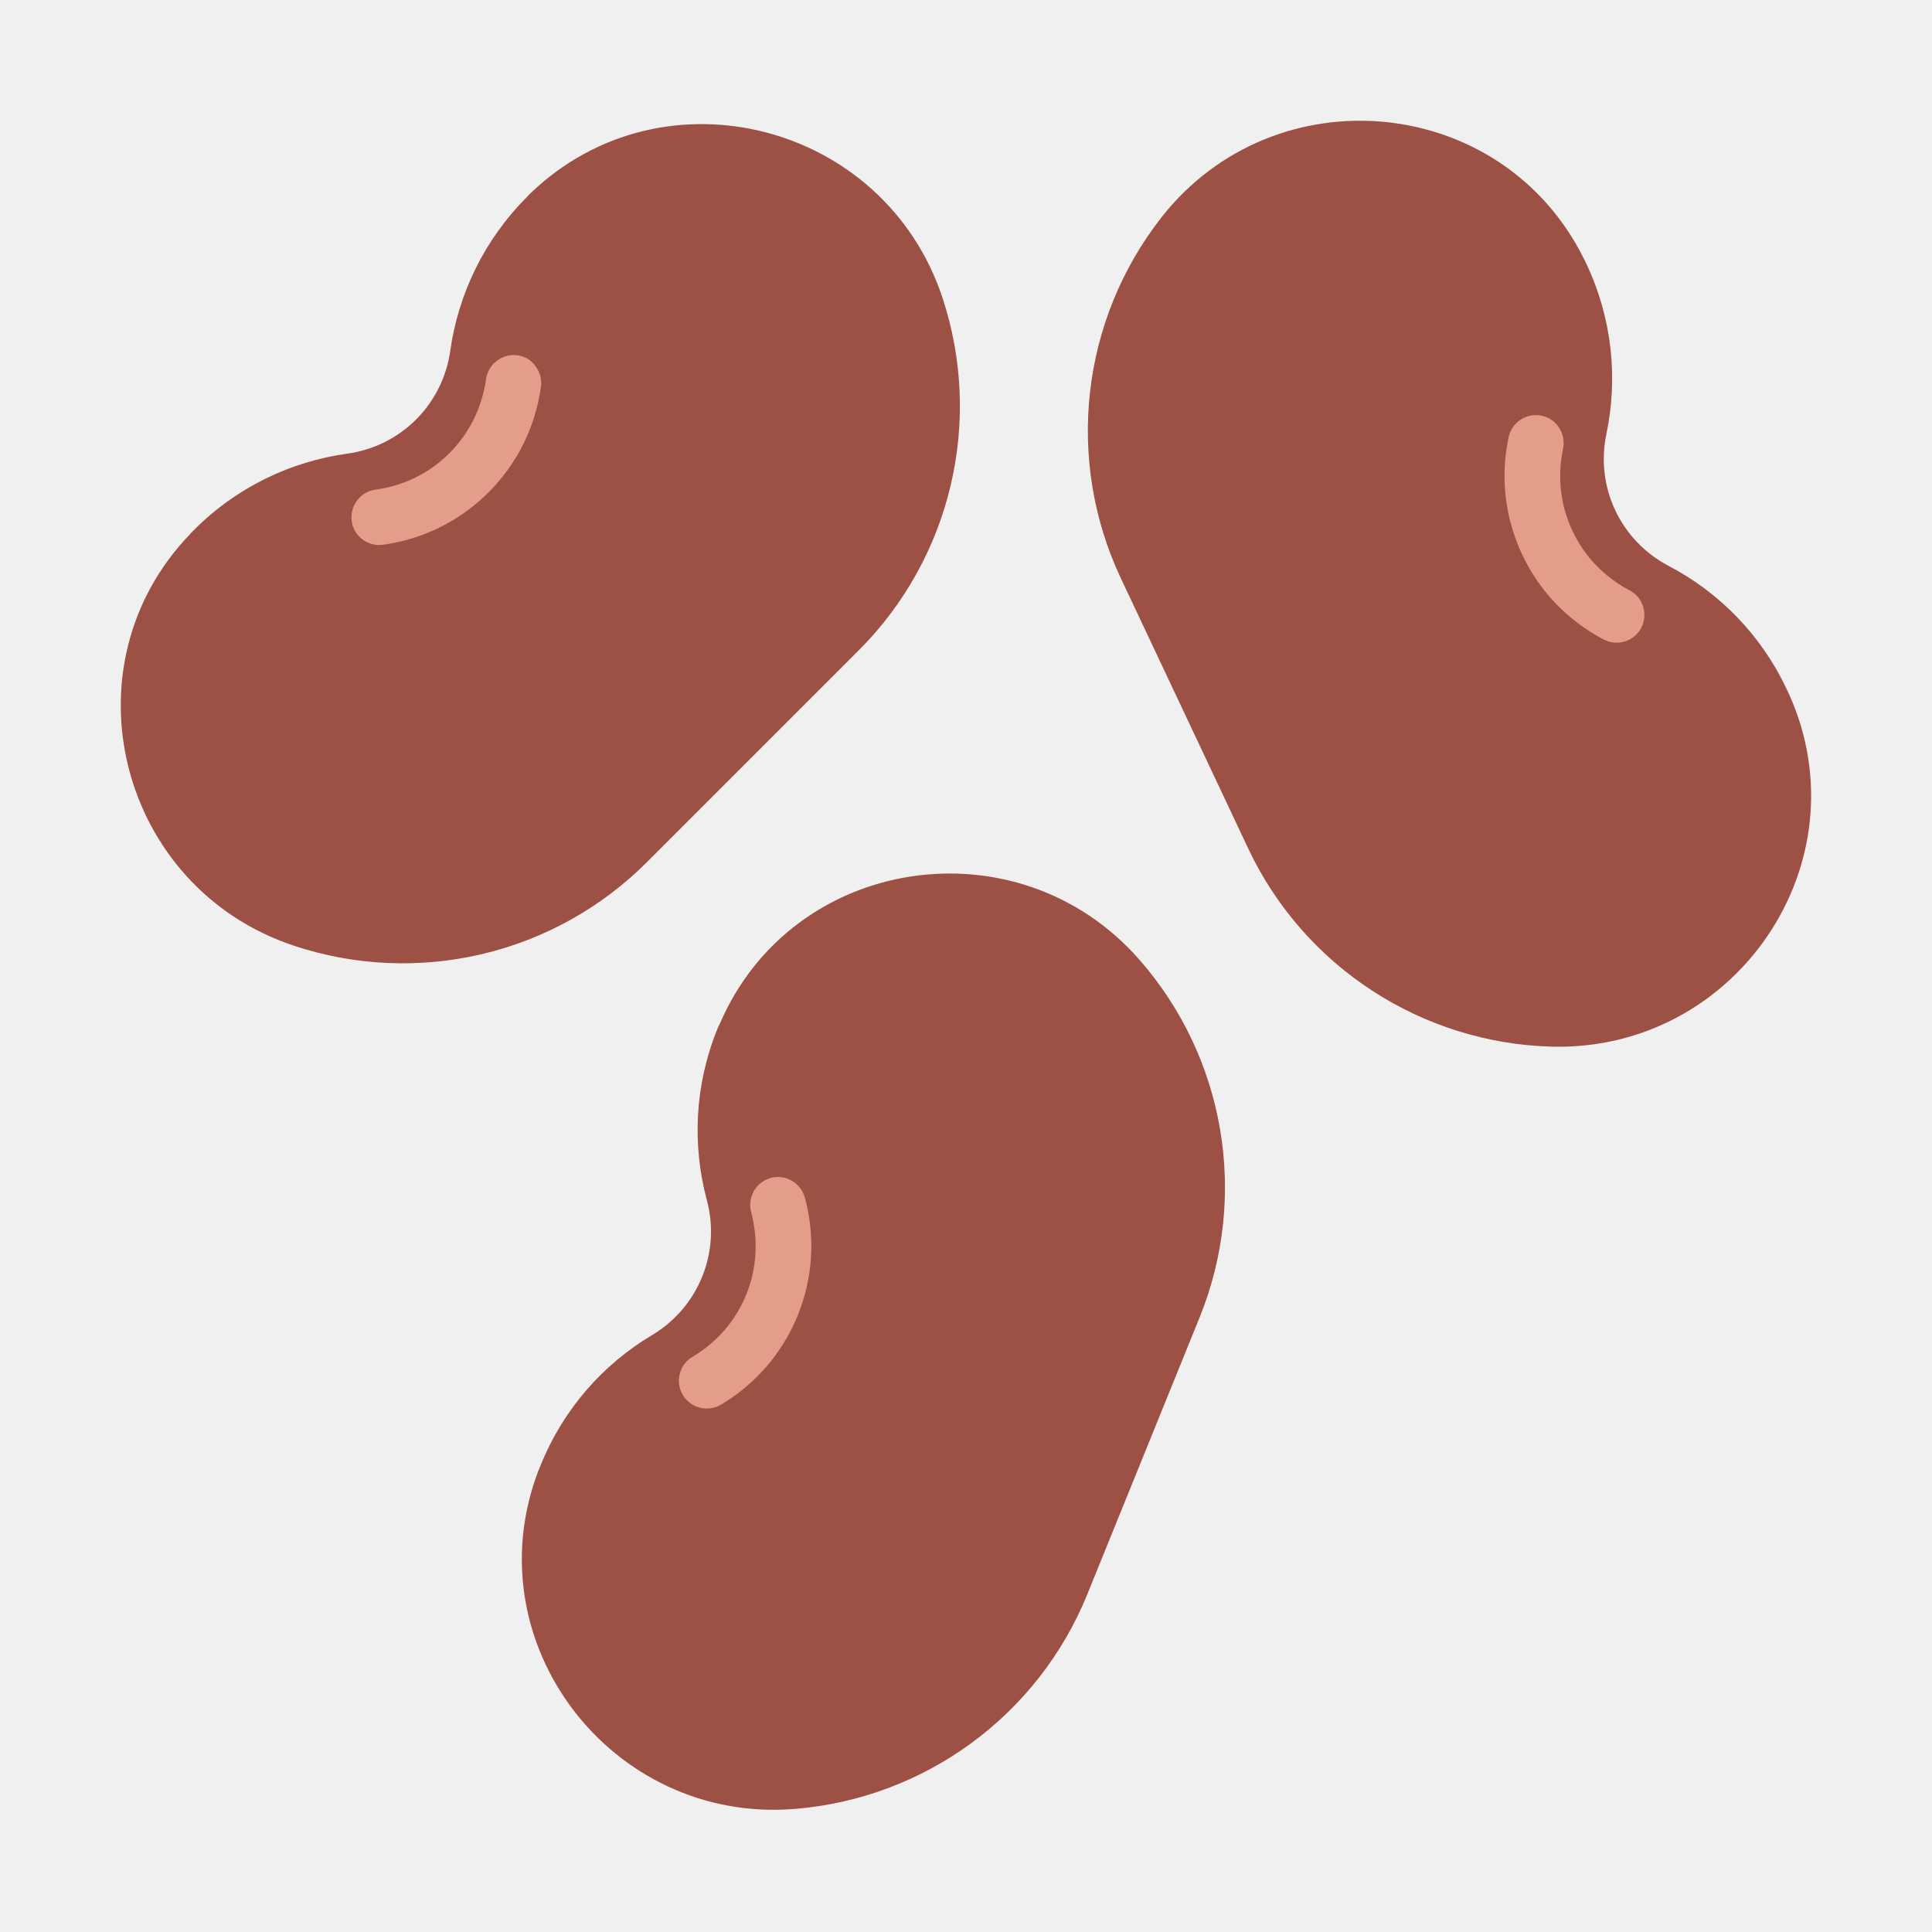
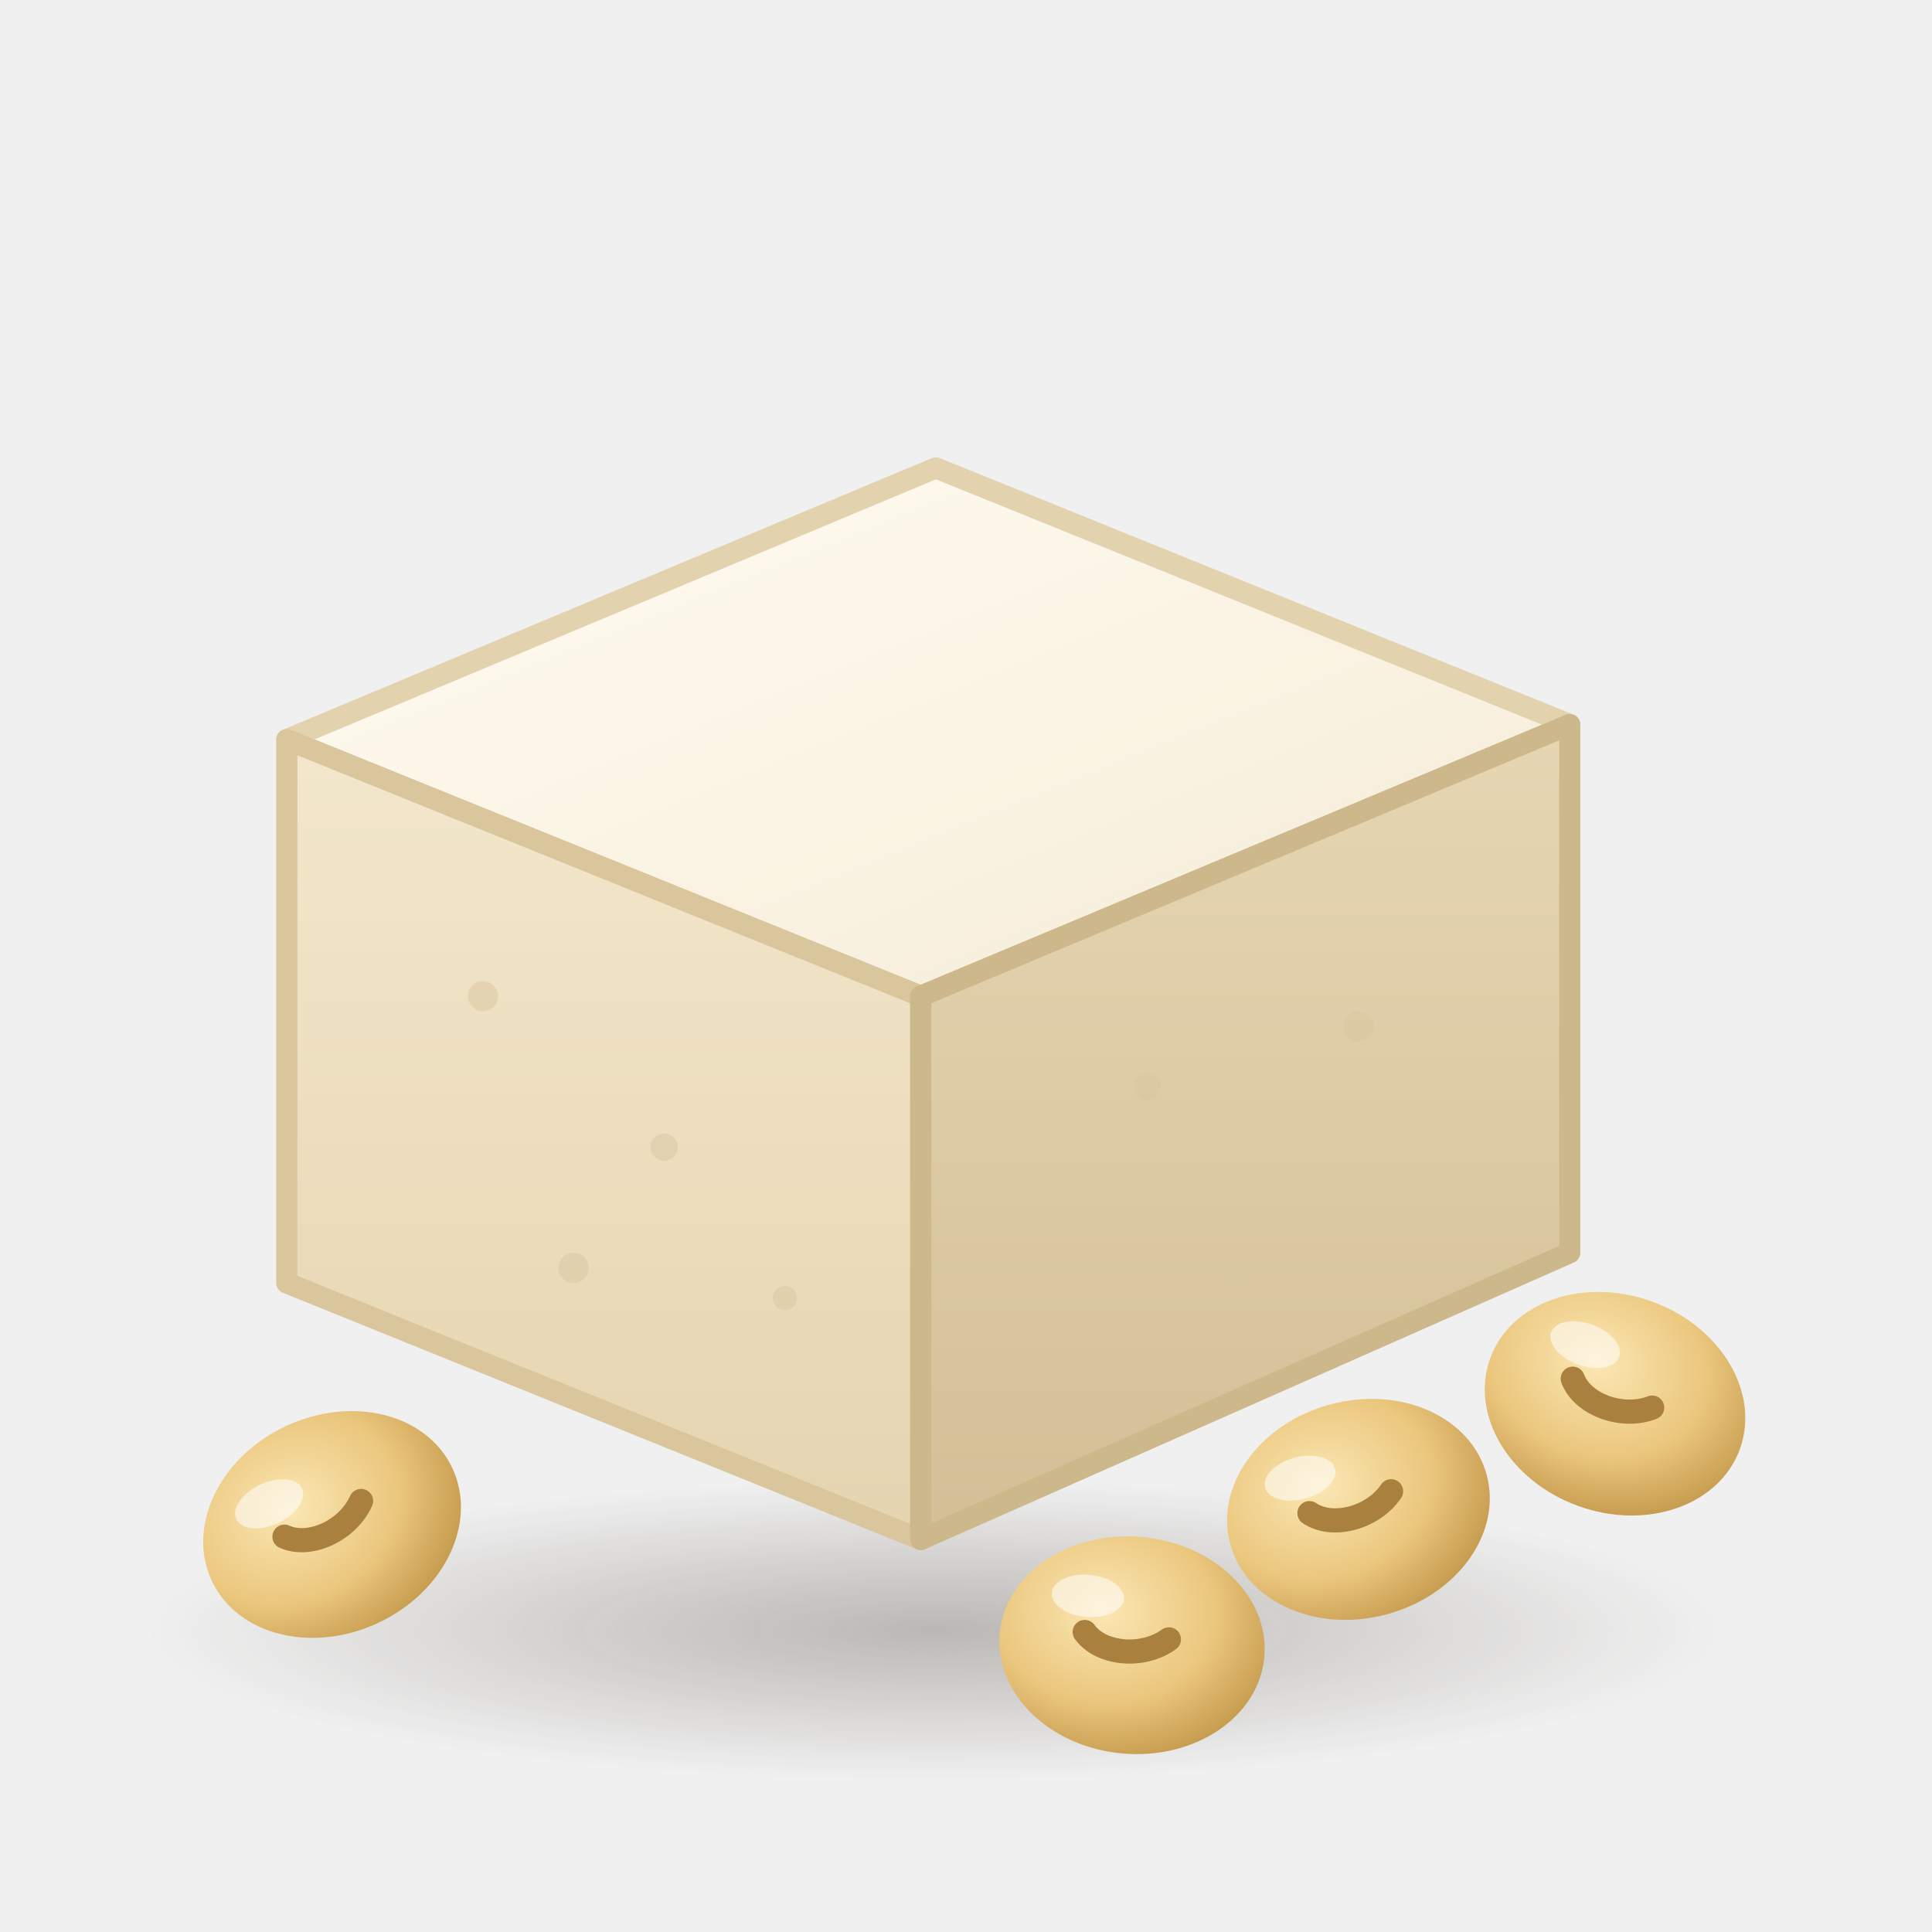
- <svg xmlns="http://www.w3.org/2000/svg" width="32" height="32" viewBox="0 0 32 32" fill="none">
-   <path d="M26.274 4.367C26.707 5.283 26.799 6.269 26.607 7.188C26.422 8.069 26.841 8.952 27.635 9.372C28.468 9.807 29.169 10.509 29.598 11.425C29.605 11.439 29.611 11.453 29.617 11.466C29.624 11.48 29.63 11.493 29.637 11.508C30.879 14.29 28.756 17.409 25.711 17.336C23.546 17.281 21.596 16.01 20.674 14.053L18.563 9.574C17.641 7.614 17.904 5.302 19.239 3.598C21.122 1.203 24.878 1.555 26.233 4.284C26.249 4.312 26.261 4.338 26.274 4.367ZM8.726 3.265C8.012 3.979 7.59 4.879 7.458 5.808C7.333 6.698 6.642 7.39 5.751 7.514C4.82 7.643 3.923 8.065 3.209 8.782L3.209 8.783C3.186 8.805 3.164 8.827 3.145 8.85C1.035 11.046 1.976 14.703 4.868 15.664C6.923 16.346 9.187 15.811 10.718 14.277L14.221 10.774C15.752 9.244 16.29 6.98 15.608 4.924C14.644 2.032 10.987 1.091 8.79 3.198C8.768 3.22 8.745 3.243 8.726 3.265ZM11.707 19.875C11.464 18.965 11.503 17.976 11.884 17.038C11.896 17.009 11.909 16.98 11.922 16.958C13.123 14.159 16.857 13.602 18.868 15.891C20.296 17.518 20.683 19.811 19.87 21.819L18.009 26.407C17.193 28.415 15.316 29.789 13.158 29.962C10.122 30.205 7.83 27.201 8.918 24.358C8.925 24.343 8.93 24.329 8.936 24.315C8.942 24.3 8.947 24.286 8.954 24.271C9.332 23.333 9.994 22.593 10.801 22.113C11.57 21.652 11.941 20.743 11.707 19.875Z" fill="#9D5044" />
-   <path d="M8.573 5.885C8.428 5.865 8.288 5.913 8.182 6.016C8.111 6.086 8.067 6.176 8.051 6.278C7.983 6.749 7.775 7.175 7.445 7.505C7.116 7.835 6.69 8.046 6.219 8.11C6.12 8.123 6.03 8.168 5.956 8.241C5.854 8.344 5.806 8.488 5.825 8.632C5.86 8.882 6.094 9.058 6.344 9.023C7.013 8.93 7.618 8.629 8.092 8.155C8.566 7.681 8.867 7.076 8.96 6.406C8.976 6.285 8.944 6.163 8.87 6.067C8.803 5.965 8.694 5.901 8.573 5.885ZM25.531 6.884C25.675 6.912 25.791 7.005 25.855 7.14C25.896 7.229 25.909 7.332 25.89 7.431C25.791 7.899 25.845 8.366 26.044 8.792C26.242 9.215 26.572 9.557 26.991 9.778C27.081 9.826 27.152 9.897 27.193 9.99C27.254 10.121 27.251 10.272 27.184 10.4C27.065 10.624 26.787 10.71 26.562 10.592C25.964 10.278 25.496 9.791 25.211 9.183C24.926 8.574 24.846 7.905 24.987 7.242C25.013 7.121 25.083 7.018 25.186 6.951C25.288 6.884 25.41 6.861 25.531 6.884ZM12.46 19.782C12.514 19.648 12.627 19.548 12.767 19.51C12.886 19.478 13.008 19.494 13.117 19.558C13.222 19.619 13.299 19.718 13.331 19.837C13.507 20.49 13.466 21.165 13.213 21.787C12.96 22.408 12.521 22.92 11.941 23.266C11.723 23.394 11.442 23.324 11.31 23.106C11.234 22.981 11.224 22.831 11.278 22.696C11.314 22.603 11.381 22.526 11.467 22.475C11.877 22.232 12.185 21.873 12.361 21.441C12.537 21.005 12.562 20.535 12.441 20.073C12.415 19.977 12.422 19.875 12.46 19.782Z" fill="#E39D89" />
+ <svg xmlns="http://www.w3.org/2000/svg" viewBox="0 0 64 64">
+   <defs>
+     <linearGradient id="top" x1="0" y1="0" x2="1" y2="1">
+       <stop offset="0" stop-color="#FFFCF3" />
+       <stop offset="1" stop-color="#F6ECD6" />
+     </linearGradient>
+     <linearGradient id="left" x1="0" y1="0" x2="0" y2="1">
+       <stop offset="0" stop-color="#F3E7CC" />
+       <stop offset="1" stop-color="#E5D4B0" />
+     </linearGradient>
+     <linearGradient id="right" x1="0" y1="0" x2="0" y2="1">
+       <stop offset="0" stop-color="#E6D6B3" />
+       <stop offset="1" stop-color="#D3BF96" />
+     </linearGradient>
+     <radialGradient id="bean" cx="38%" cy="35%" r="70%">
+       <stop offset="0" stop-color="#FBE7B4" />
+       <stop offset=".6" stop-color="#EBC77E" />
+       <stop offset="1" stop-color="#C69B4E" />
+     </radialGradient>
+     <radialGradient id="shadow" cx="50%" cy="50%" r="50%">
+       <stop offset="0" stop-color="#3E3329" stop-opacity=".3" />
+       <stop offset="1" stop-color="#3E3329" stop-opacity="0" />
+     </radialGradient>
+     <g id="soy">
+       <ellipse rx="4.4" ry="3.6" fill="url(#bean)" />
+       <path d="M-1.6-.3c.6.7 2 .7 2.8 0" stroke="#A9803E" stroke-width=".8" stroke-linecap="round" fill="none" />
+       <ellipse cx="-1.6" cy="-1.5" rx="1.2" ry=".7" fill="#FFFFFF" opacity=".55" />
+     </g>
+   </defs>
+   <ellipse cx="31" cy="54" rx="26" ry="5" fill="url(#shadow)" />
+   <path d="M9.5 24.5 31 15.5l21 8.5-21.5 9Z" fill="url(#top)" stroke="#E2D2AE" stroke-width=".7" stroke-linejoin="round" />
+   <path d="M9.5 24.5 30.5 33v18L9.5 42.5Z" fill="url(#left)" stroke="#D9C69C" stroke-width=".7" stroke-linejoin="round" />
+   <path d="M30.5 33 52 24v17.5L30.5 51Z" fill="url(#right)" stroke="#CDB88C" stroke-width=".7" stroke-linejoin="round" />
+   <g fill="#D8C69F" opacity=".5">
+     <circle cx="16" cy="33" r=".5" />
+     <circle cx="22" cy="38" r=".45" />
+     <circle cx="19" cy="42" r=".5" />
+     <circle cx="26" cy="43" r=".4" />
+     <circle cx="38" cy="36" r=".45" />
+     <circle cx="45" cy="34" r=".5" />
+     <circle cx="41" cy="42" r=".4" />
+   </g>
+   <use href="#soy" transform="translate(45 50) rotate(-15)" />
+   <use href="#soy" transform="translate(53.5 46.5) rotate(20)" />
+   <use href="#soy" transform="translate(37.5 54.5) rotate(5)" />
+   <use href="#soy" transform="translate(11 50.5) rotate(-25)" />
</svg>
